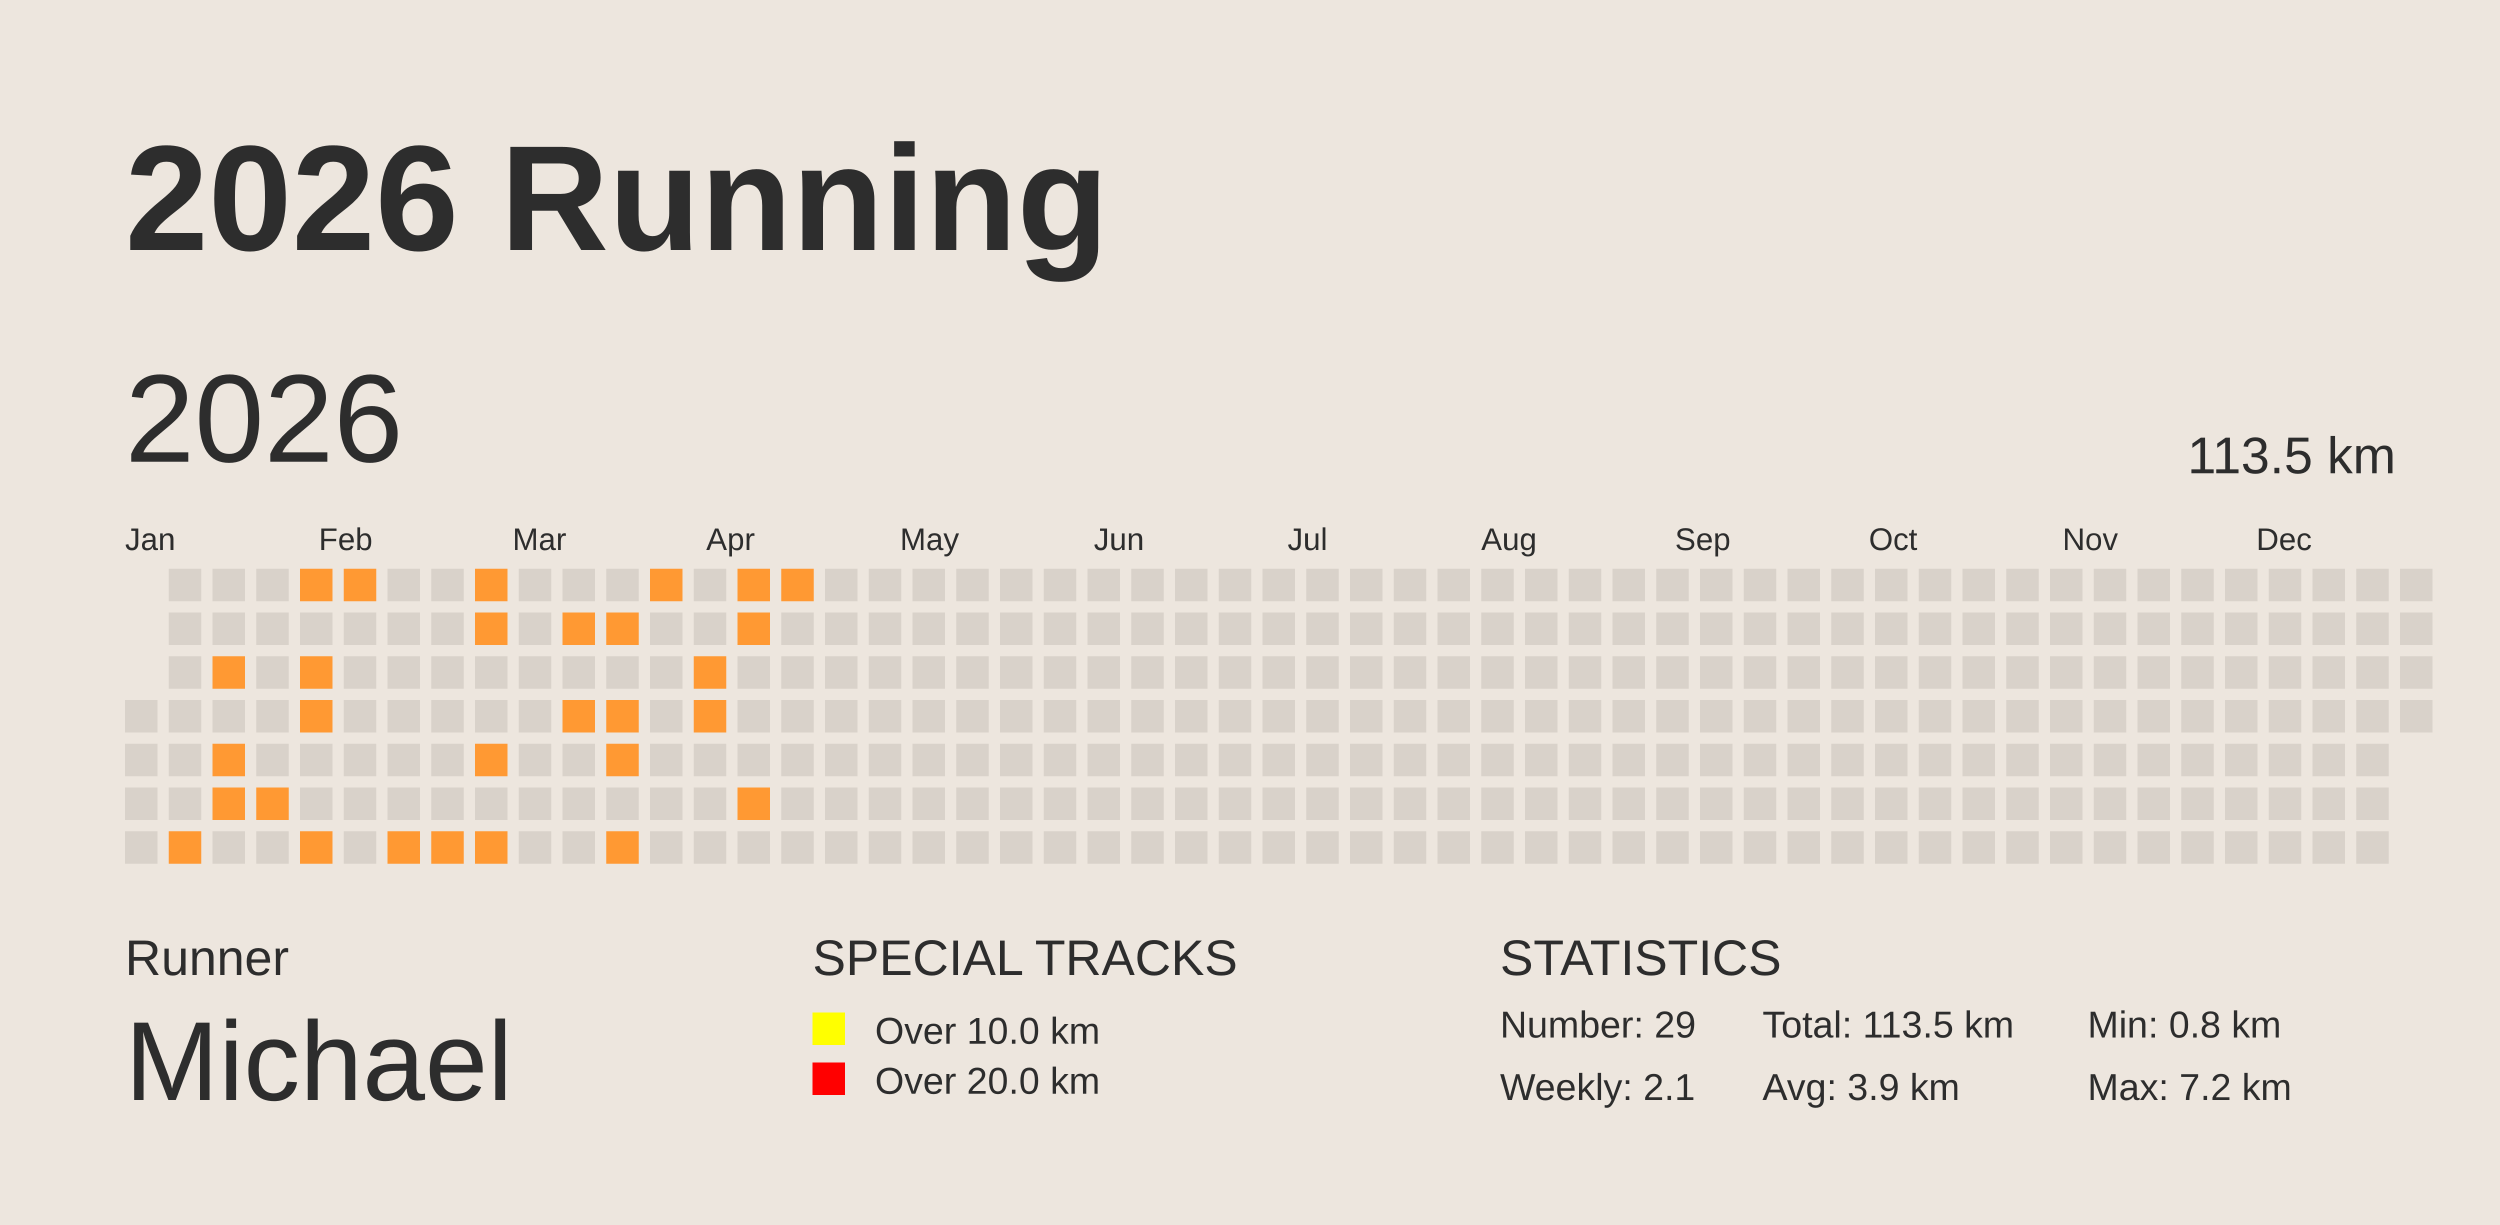
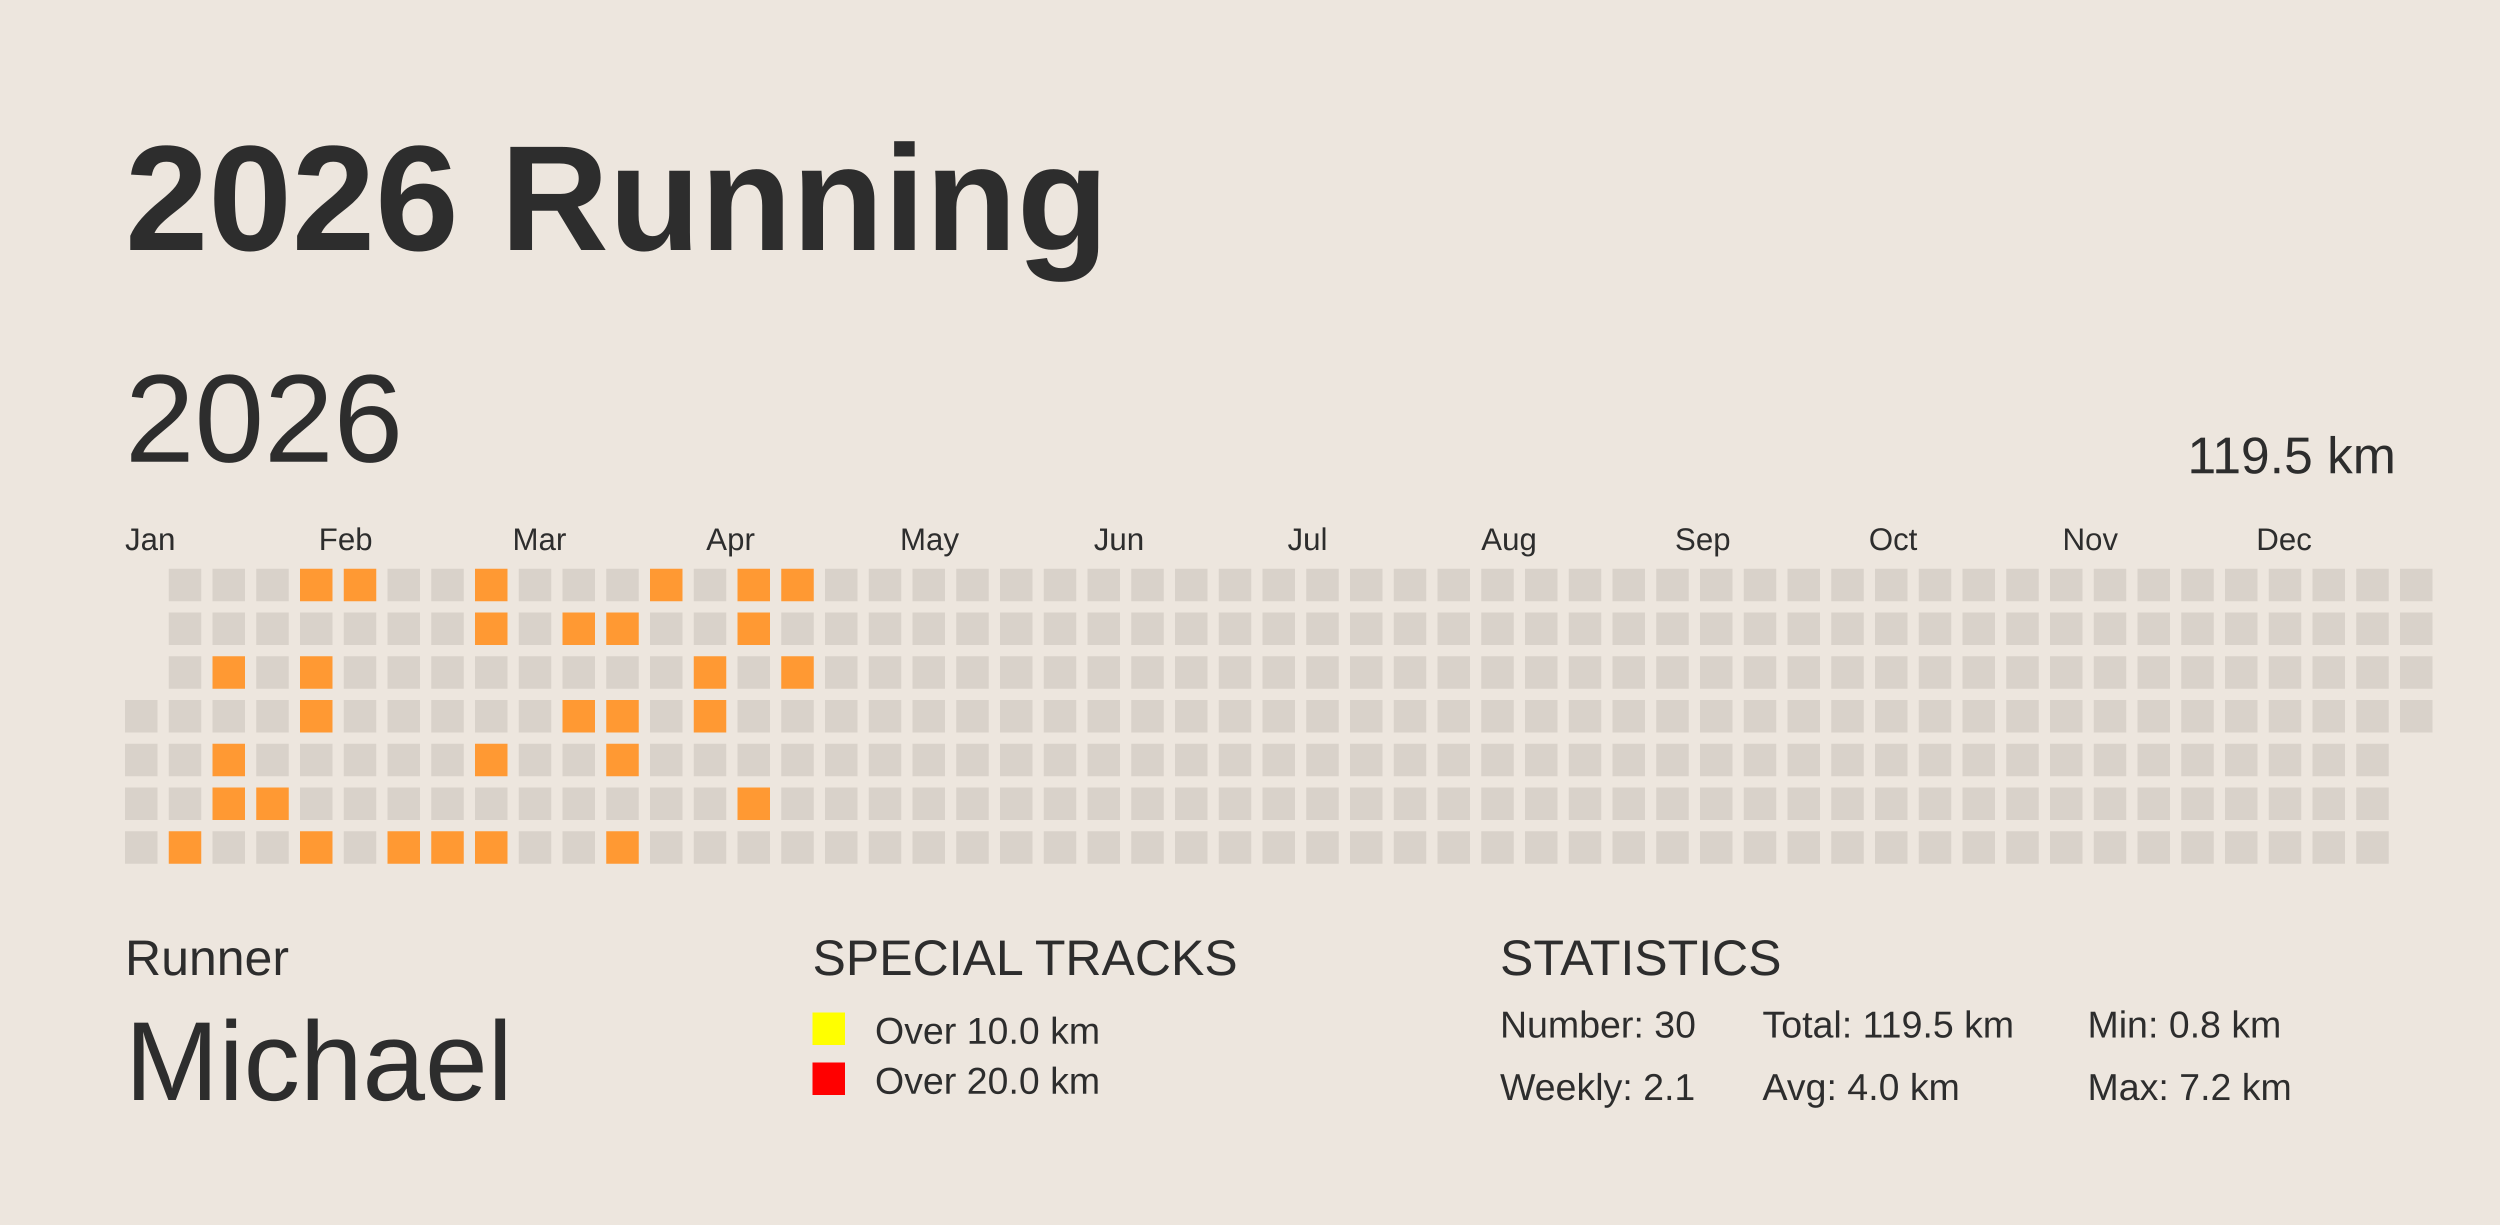
<svg xmlns="http://www.w3.org/2000/svg" baseProfile="full" height="98mm" version="1.1" viewBox="0,0,200,98" width="200mm">
  <defs />
  <rect fill="#EDE6DE" height="98" width="200" x="0" y="0" />
  <text fill="#2D2D2D" style="font-size:12px; font-family:Arial; font-weight:bold;" x="10" y="20">2026 Running</text>
  <text fill="#2D2D2D" style="font-size:4px; font-family:Arial" x="10" y="78">Runner</text>
  <text fill="#2D2D2D" style="font-size:9px; font-family:Arial" x="10" y="88">Michael</text>
  <text fill="#2D2D2D" style="font-size:4px; font-family:Arial" x="65" y="78">SPECIAL TRACKS</text>
  <rect fill="yellow" height="2.6" width="2.6" x="65" y="81" />
  <text fill="#2D2D2D" style="font-size:3px; font-family:Arial" x="70" y="83.5">Over 10.0 km</text>
  <rect fill="red" height="2.6" width="2.6" x="65" y="85" />
  <text fill="#2D2D2D" style="font-size:3px; font-family:Arial" x="70" y="87.5">Over 20.0 km</text>
  <text fill="#2D2D2D" style="font-size:4px; font-family:Arial" x="120" y="78">STATISTICS</text>
-   <text fill="#2D2D2D" style="font-size:3px; font-family:Arial" x="120" y="83">Number: 29</text>
+   <text fill="#2D2D2D" style="font-size:3px; font-family:Arial" x="120" y="83">Number: 30</text>
  <text fill="#2D2D2D" style="font-size:3px; font-family:Arial" x="120" y="88">Weekly: 2.1</text>
-   <text fill="#2D2D2D" style="font-size:3px; font-family:Arial" x="141" y="83">Total: 113.5 km</text>
-   <text fill="#2D2D2D" style="font-size:3px; font-family:Arial" x="141" y="88">Avg: 3.9 km</text>
+   <text fill="#2D2D2D" style="font-size:3px; font-family:Arial" x="141" y="83">Total: 119.5 km</text>
+   <text fill="#2D2D2D" style="font-size:3px; font-family:Arial" x="141" y="88">Avg: 4.0 km</text>
  <text fill="#2D2D2D" style="font-size:3px; font-family:Arial" x="167" y="83">Min: 0.8 km</text>
  <text fill="#2D2D2D" style="font-size:3px; font-family:Arial" x="167" y="88">Max: 7.2 km</text>
  <text dominant-baseline="hanging" fill="#2D2D2D" style="font-size:10.0px; font-family:Arial;" x="10" y="30">2026</text>
-   <text dominant-baseline="hanging" fill="#2D2D2D" style="font-size:4.125px; font-family:Arial;" x="175" y="35">113.5 km</text>
+   <text dominant-baseline="hanging" fill="#2D2D2D" style="font-size:4.125px; font-family:Arial;" x="175" y="35">119.5 km</text>
  <text fill="#2D2D2D" style="font-size:2.5px; font-family:Arial" x="10.0" y="44">Jan</text>
  <text fill="#2D2D2D" style="font-size:2.5px; font-family:Arial" x="25.5" y="44">Feb</text>
  <text fill="#2D2D2D" style="font-size:2.5px; font-family:Arial" x="41.0" y="44">Mar</text>
  <text fill="#2D2D2D" style="font-size:2.5px; font-family:Arial" x="56.5" y="44">Apr</text>
  <text fill="#2D2D2D" style="font-size:2.5px; font-family:Arial" x="72.0" y="44">May</text>
  <text fill="#2D2D2D" style="font-size:2.5px; font-family:Arial" x="87.5" y="44">Jun</text>
  <text fill="#2D2D2D" style="font-size:2.5px; font-family:Arial" x="103.0" y="44">Jul</text>
  <text fill="#2D2D2D" style="font-size:2.5px; font-family:Arial" x="118.5" y="44">Aug</text>
  <text fill="#2D2D2D" style="font-size:2.5px; font-family:Arial" x="134.0" y="44">Sep</text>
  <text fill="#2D2D2D" style="font-size:2.5px; font-family:Arial" x="149.5" y="44">Oct</text>
  <text fill="#2D2D2D" style="font-size:2.5px; font-family:Arial" x="165.0" y="44">Nov</text>
  <text fill="#2D2D2D" style="font-size:2.5px; font-family:Arial" x="180.5" y="44">Dec</text>
  <rect fill="#D9D2CA" height="2.6" width="2.6" x="10.0" y="56.0" />
  <rect fill="#D9D2CA" height="2.6" width="2.6" x="10.0" y="59.5" />
  <rect fill="#D9D2CA" height="2.6" width="2.6" x="10.0" y="63.0" />
  <rect fill="#D9D2CA" height="2.6" width="2.6" x="10.0" y="66.5" />
  <rect fill="#D9D2CA" height="2.6" width="2.6" x="13.5" y="45.5" />
  <rect fill="#D9D2CA" height="2.6" width="2.6" x="13.5" y="49.0" />
  <rect fill="#D9D2CA" height="2.6" width="2.6" x="13.5" y="52.5" />
  <rect fill="#D9D2CA" height="2.6" width="2.6" x="13.5" y="56.0" />
  <rect fill="#D9D2CA" height="2.6" width="2.6" x="13.5" y="59.5" />
  <rect fill="#D9D2CA" height="2.6" width="2.6" x="13.5" y="63.0" />
  <rect fill="#FF9933" height="2.6" width="2.6" x="13.5" y="66.5" />
  <rect fill="#D9D2CA" height="2.6" width="2.6" x="17.0" y="45.5" />
  <rect fill="#D9D2CA" height="2.6" width="2.6" x="17.0" y="49.0" />
  <rect fill="#FF9933" height="2.6" width="2.6" x="17.0" y="52.5" />
  <rect fill="#D9D2CA" height="2.6" width="2.6" x="17.0" y="56.0" />
  <rect fill="#FF9933" height="2.6" width="2.6" x="17.0" y="59.5" />
  <rect fill="#FF9933" height="2.6" width="2.6" x="17.0" y="63.0" />
  <rect fill="#D9D2CA" height="2.6" width="2.6" x="17.0" y="66.5" />
  <rect fill="#D9D2CA" height="2.6" width="2.6" x="20.5" y="45.5" />
  <rect fill="#D9D2CA" height="2.6" width="2.6" x="20.5" y="49.0" />
  <rect fill="#D9D2CA" height="2.6" width="2.6" x="20.5" y="52.5" />
  <rect fill="#D9D2CA" height="2.6" width="2.6" x="20.5" y="56.0" />
  <rect fill="#D9D2CA" height="2.6" width="2.6" x="20.5" y="59.5" />
  <rect fill="#FF9933" height="2.6" width="2.6" x="20.5" y="63.0" />
  <rect fill="#D9D2CA" height="2.6" width="2.6" x="20.5" y="66.5" />
  <rect fill="#FF9933" height="2.6" width="2.6" x="24.0" y="45.5" />
  <rect fill="#D9D2CA" height="2.6" width="2.6" x="24.0" y="49.0" />
  <rect fill="#FF9933" height="2.6" width="2.6" x="24.0" y="52.5" />
  <rect fill="#FF9933" height="2.6" width="2.6" x="24.0" y="56.0" />
  <rect fill="#D9D2CA" height="2.6" width="2.6" x="24.0" y="59.5" />
  <rect fill="#D9D2CA" height="2.6" width="2.6" x="24.0" y="63.0" />
  <rect fill="#FF9933" height="2.6" width="2.6" x="24.0" y="66.5" />
  <rect fill="#FF9933" height="2.6" width="2.6" x="27.5" y="45.5" />
  <rect fill="#D9D2CA" height="2.6" width="2.6" x="27.5" y="49.0" />
  <rect fill="#D9D2CA" height="2.6" width="2.6" x="27.5" y="52.5" />
  <rect fill="#D9D2CA" height="2.6" width="2.6" x="27.5" y="56.0" />
  <rect fill="#D9D2CA" height="2.6" width="2.6" x="27.5" y="59.5" />
  <rect fill="#D9D2CA" height="2.6" width="2.6" x="27.5" y="63.0" />
  <rect fill="#D9D2CA" height="2.6" width="2.6" x="27.5" y="66.5" />
  <rect fill="#D9D2CA" height="2.6" width="2.6" x="31.0" y="45.5" />
  <rect fill="#D9D2CA" height="2.6" width="2.6" x="31.0" y="49.0" />
  <rect fill="#D9D2CA" height="2.6" width="2.6" x="31.0" y="52.5" />
  <rect fill="#D9D2CA" height="2.6" width="2.6" x="31.0" y="56.0" />
  <rect fill="#D9D2CA" height="2.6" width="2.6" x="31.0" y="59.5" />
  <rect fill="#D9D2CA" height="2.6" width="2.6" x="31.0" y="63.0" />
  <rect fill="#FF9933" height="2.6" width="2.6" x="31.0" y="66.5" />
  <rect fill="#D9D2CA" height="2.6" width="2.6" x="34.5" y="45.5" />
  <rect fill="#D9D2CA" height="2.6" width="2.6" x="34.5" y="49.0" />
  <rect fill="#D9D2CA" height="2.6" width="2.6" x="34.5" y="52.5" />
  <rect fill="#D9D2CA" height="2.6" width="2.6" x="34.5" y="56.0" />
  <rect fill="#D9D2CA" height="2.6" width="2.6" x="34.5" y="59.5" />
  <rect fill="#D9D2CA" height="2.6" width="2.6" x="34.5" y="63.0" />
  <rect fill="#FF9933" height="2.6" width="2.6" x="34.5" y="66.5" />
  <rect fill="#FF9933" height="2.6" width="2.6" x="38.0" y="45.5" />
  <rect fill="#FF9933" height="2.6" width="2.6" x="38.0" y="49.0" />
  <rect fill="#D9D2CA" height="2.6" width="2.6" x="38.0" y="52.5" />
  <rect fill="#D9D2CA" height="2.6" width="2.6" x="38.0" y="56.0" />
  <rect fill="#FF9933" height="2.6" width="2.6" x="38.0" y="59.5" />
  <rect fill="#D9D2CA" height="2.6" width="2.6" x="38.0" y="63.0" />
  <rect fill="#FF9933" height="2.6" width="2.6" x="38.0" y="66.5" />
  <rect fill="#D9D2CA" height="2.6" width="2.6" x="41.5" y="45.5" />
  <rect fill="#D9D2CA" height="2.6" width="2.6" x="41.5" y="49.0" />
  <rect fill="#D9D2CA" height="2.6" width="2.6" x="41.5" y="52.5" />
  <rect fill="#D9D2CA" height="2.6" width="2.6" x="41.5" y="56.0" />
  <rect fill="#D9D2CA" height="2.6" width="2.6" x="41.5" y="59.5" />
  <rect fill="#D9D2CA" height="2.6" width="2.6" x="41.5" y="63.0" />
  <rect fill="#D9D2CA" height="2.6" width="2.6" x="41.5" y="66.5" />
  <rect fill="#D9D2CA" height="2.6" width="2.6" x="45.0" y="45.5" />
  <rect fill="#FF9933" height="2.6" width="2.6" x="45.0" y="49.0" />
  <rect fill="#D9D2CA" height="2.6" width="2.6" x="45.0" y="52.5" />
  <rect fill="#FF9933" height="2.6" width="2.6" x="45.0" y="56.0" />
  <rect fill="#D9D2CA" height="2.6" width="2.6" x="45.0" y="59.5" />
  <rect fill="#D9D2CA" height="2.6" width="2.6" x="45.0" y="63.0" />
  <rect fill="#D9D2CA" height="2.6" width="2.6" x="45.0" y="66.5" />
  <rect fill="#D9D2CA" height="2.6" width="2.6" x="48.5" y="45.5" />
  <rect fill="#FF9933" height="2.6" width="2.6" x="48.5" y="49.0" />
  <rect fill="#D9D2CA" height="2.6" width="2.6" x="48.5" y="52.5" />
  <rect fill="#FF9933" height="2.6" width="2.6" x="48.5" y="56.0" />
  <rect fill="#FF9933" height="2.6" width="2.6" x="48.5" y="59.5" />
  <rect fill="#D9D2CA" height="2.6" width="2.6" x="48.5" y="63.0" />
  <rect fill="#FF9933" height="2.6" width="2.6" x="48.5" y="66.5" />
  <rect fill="#FF9933" height="2.6" width="2.6" x="52.0" y="45.5" />
  <rect fill="#D9D2CA" height="2.6" width="2.6" x="52.0" y="49.0" />
  <rect fill="#D9D2CA" height="2.6" width="2.6" x="52.0" y="52.5" />
  <rect fill="#D9D2CA" height="2.6" width="2.6" x="52.0" y="56.0" />
  <rect fill="#D9D2CA" height="2.6" width="2.6" x="52.0" y="59.5" />
  <rect fill="#D9D2CA" height="2.6" width="2.6" x="52.0" y="63.0" />
  <rect fill="#D9D2CA" height="2.6" width="2.6" x="52.0" y="66.5" />
  <rect fill="#D9D2CA" height="2.6" width="2.6" x="55.5" y="45.5" />
  <rect fill="#D9D2CA" height="2.6" width="2.6" x="55.5" y="49.0" />
  <rect fill="#FF9933" height="2.6" width="2.6" x="55.5" y="52.5" />
  <rect fill="#FF9933" height="2.6" width="2.6" x="55.5" y="56.0" />
  <rect fill="#D9D2CA" height="2.6" width="2.6" x="55.5" y="59.5" />
  <rect fill="#D9D2CA" height="2.6" width="2.6" x="55.5" y="63.0" />
  <rect fill="#D9D2CA" height="2.6" width="2.6" x="55.5" y="66.5" />
  <rect fill="#FF9933" height="2.6" width="2.6" x="59.0" y="45.5" />
  <rect fill="#FF9933" height="2.6" width="2.6" x="59.0" y="49.0" />
  <rect fill="#D9D2CA" height="2.6" width="2.6" x="59.0" y="52.5" />
  <rect fill="#D9D2CA" height="2.6" width="2.6" x="59.0" y="56.0" />
  <rect fill="#D9D2CA" height="2.6" width="2.6" x="59.0" y="59.5" />
  <rect fill="#FF9933" height="2.6" width="2.6" x="59.0" y="63.0" />
  <rect fill="#D9D2CA" height="2.6" width="2.6" x="59.0" y="66.5" />
  <rect fill="#FF9933" height="2.6" width="2.6" x="62.5" y="45.5" />
  <rect fill="#D9D2CA" height="2.6" width="2.6" x="62.5" y="49.0" />
-   <rect fill="#D9D2CA" height="2.6" width="2.6" x="62.5" y="52.5" />
+   <rect fill="#FF9933" height="2.6" width="2.6" x="62.5" y="52.5" />
  <rect fill="#D9D2CA" height="2.6" width="2.6" x="62.5" y="56.0" />
  <rect fill="#D9D2CA" height="2.6" width="2.6" x="62.5" y="59.5" />
  <rect fill="#D9D2CA" height="2.6" width="2.6" x="62.5" y="63.0" />
  <rect fill="#D9D2CA" height="2.6" width="2.6" x="62.5" y="66.5" />
  <rect fill="#D9D2CA" height="2.6" width="2.6" x="66.0" y="45.5" />
  <rect fill="#D9D2CA" height="2.6" width="2.6" x="66.0" y="49.0" />
  <rect fill="#D9D2CA" height="2.6" width="2.6" x="66.0" y="52.5" />
  <rect fill="#D9D2CA" height="2.6" width="2.6" x="66.0" y="56.0" />
  <rect fill="#D9D2CA" height="2.6" width="2.6" x="66.0" y="59.5" />
  <rect fill="#D9D2CA" height="2.6" width="2.6" x="66.0" y="63.0" />
  <rect fill="#D9D2CA" height="2.6" width="2.6" x="66.0" y="66.5" />
  <rect fill="#D9D2CA" height="2.6" width="2.6" x="69.5" y="45.5" />
  <rect fill="#D9D2CA" height="2.6" width="2.6" x="69.5" y="49.0" />
  <rect fill="#D9D2CA" height="2.6" width="2.6" x="69.5" y="52.5" />
  <rect fill="#D9D2CA" height="2.6" width="2.6" x="69.5" y="56.0" />
  <rect fill="#D9D2CA" height="2.6" width="2.6" x="69.5" y="59.5" />
  <rect fill="#D9D2CA" height="2.6" width="2.6" x="69.5" y="63.0" />
  <rect fill="#D9D2CA" height="2.6" width="2.6" x="69.5" y="66.5" />
  <rect fill="#D9D2CA" height="2.6" width="2.6" x="73.0" y="45.5" />
  <rect fill="#D9D2CA" height="2.6" width="2.6" x="73.0" y="49.0" />
  <rect fill="#D9D2CA" height="2.6" width="2.6" x="73.0" y="52.5" />
  <rect fill="#D9D2CA" height="2.6" width="2.6" x="73.0" y="56.0" />
  <rect fill="#D9D2CA" height="2.6" width="2.6" x="73.0" y="59.5" />
  <rect fill="#D9D2CA" height="2.6" width="2.6" x="73.0" y="63.0" />
  <rect fill="#D9D2CA" height="2.6" width="2.6" x="73.0" y="66.5" />
  <rect fill="#D9D2CA" height="2.6" width="2.6" x="76.5" y="45.5" />
  <rect fill="#D9D2CA" height="2.6" width="2.6" x="76.5" y="49.0" />
  <rect fill="#D9D2CA" height="2.6" width="2.6" x="76.5" y="52.5" />
  <rect fill="#D9D2CA" height="2.6" width="2.6" x="76.5" y="56.0" />
  <rect fill="#D9D2CA" height="2.6" width="2.6" x="76.5" y="59.5" />
  <rect fill="#D9D2CA" height="2.6" width="2.6" x="76.5" y="63.0" />
  <rect fill="#D9D2CA" height="2.6" width="2.6" x="76.5" y="66.5" />
  <rect fill="#D9D2CA" height="2.6" width="2.6" x="80.0" y="45.5" />
  <rect fill="#D9D2CA" height="2.6" width="2.6" x="80.0" y="49.0" />
  <rect fill="#D9D2CA" height="2.6" width="2.6" x="80.0" y="52.5" />
  <rect fill="#D9D2CA" height="2.6" width="2.6" x="80.0" y="56.0" />
  <rect fill="#D9D2CA" height="2.6" width="2.6" x="80.0" y="59.5" />
  <rect fill="#D9D2CA" height="2.6" width="2.6" x="80.0" y="63.0" />
  <rect fill="#D9D2CA" height="2.6" width="2.6" x="80.0" y="66.5" />
  <rect fill="#D9D2CA" height="2.6" width="2.6" x="83.5" y="45.5" />
  <rect fill="#D9D2CA" height="2.6" width="2.6" x="83.5" y="49.0" />
  <rect fill="#D9D2CA" height="2.6" width="2.6" x="83.5" y="52.5" />
  <rect fill="#D9D2CA" height="2.6" width="2.6" x="83.5" y="56.0" />
  <rect fill="#D9D2CA" height="2.6" width="2.6" x="83.5" y="59.5" />
  <rect fill="#D9D2CA" height="2.6" width="2.6" x="83.5" y="63.0" />
  <rect fill="#D9D2CA" height="2.6" width="2.6" x="83.5" y="66.5" />
  <rect fill="#D9D2CA" height="2.6" width="2.6" x="87.0" y="45.5" />
  <rect fill="#D9D2CA" height="2.6" width="2.6" x="87.0" y="49.0" />
  <rect fill="#D9D2CA" height="2.6" width="2.6" x="87.0" y="52.5" />
  <rect fill="#D9D2CA" height="2.6" width="2.6" x="87.0" y="56.0" />
  <rect fill="#D9D2CA" height="2.6" width="2.6" x="87.0" y="59.5" />
  <rect fill="#D9D2CA" height="2.6" width="2.6" x="87.0" y="63.0" />
  <rect fill="#D9D2CA" height="2.6" width="2.6" x="87.0" y="66.5" />
  <rect fill="#D9D2CA" height="2.6" width="2.6" x="90.5" y="45.5" />
  <rect fill="#D9D2CA" height="2.6" width="2.6" x="90.5" y="49.0" />
  <rect fill="#D9D2CA" height="2.6" width="2.6" x="90.5" y="52.5" />
  <rect fill="#D9D2CA" height="2.6" width="2.6" x="90.5" y="56.0" />
  <rect fill="#D9D2CA" height="2.6" width="2.6" x="90.5" y="59.5" />
  <rect fill="#D9D2CA" height="2.6" width="2.6" x="90.5" y="63.0" />
  <rect fill="#D9D2CA" height="2.6" width="2.6" x="90.5" y="66.5" />
  <rect fill="#D9D2CA" height="2.6" width="2.6" x="94.0" y="45.5" />
  <rect fill="#D9D2CA" height="2.6" width="2.6" x="94.0" y="49.0" />
  <rect fill="#D9D2CA" height="2.6" width="2.6" x="94.0" y="52.5" />
  <rect fill="#D9D2CA" height="2.6" width="2.6" x="94.0" y="56.0" />
  <rect fill="#D9D2CA" height="2.6" width="2.6" x="94.0" y="59.5" />
  <rect fill="#D9D2CA" height="2.6" width="2.6" x="94.0" y="63.0" />
  <rect fill="#D9D2CA" height="2.6" width="2.6" x="94.0" y="66.5" />
  <rect fill="#D9D2CA" height="2.6" width="2.6" x="97.5" y="45.5" />
  <rect fill="#D9D2CA" height="2.6" width="2.6" x="97.5" y="49.0" />
  <rect fill="#D9D2CA" height="2.6" width="2.6" x="97.5" y="52.5" />
  <rect fill="#D9D2CA" height="2.6" width="2.6" x="97.5" y="56.0" />
  <rect fill="#D9D2CA" height="2.6" width="2.6" x="97.5" y="59.5" />
  <rect fill="#D9D2CA" height="2.6" width="2.6" x="97.5" y="63.0" />
  <rect fill="#D9D2CA" height="2.6" width="2.6" x="97.5" y="66.5" />
  <rect fill="#D9D2CA" height="2.6" width="2.6" x="101.0" y="45.5" />
  <rect fill="#D9D2CA" height="2.6" width="2.6" x="101.0" y="49.0" />
  <rect fill="#D9D2CA" height="2.6" width="2.6" x="101.0" y="52.5" />
  <rect fill="#D9D2CA" height="2.6" width="2.6" x="101.0" y="56.0" />
  <rect fill="#D9D2CA" height="2.6" width="2.6" x="101.0" y="59.5" />
  <rect fill="#D9D2CA" height="2.6" width="2.6" x="101.0" y="63.0" />
  <rect fill="#D9D2CA" height="2.6" width="2.6" x="101.0" y="66.5" />
  <rect fill="#D9D2CA" height="2.6" width="2.6" x="104.5" y="45.5" />
  <rect fill="#D9D2CA" height="2.6" width="2.6" x="104.5" y="49.0" />
  <rect fill="#D9D2CA" height="2.6" width="2.6" x="104.5" y="52.5" />
  <rect fill="#D9D2CA" height="2.6" width="2.6" x="104.5" y="56.0" />
  <rect fill="#D9D2CA" height="2.6" width="2.6" x="104.5" y="59.5" />
  <rect fill="#D9D2CA" height="2.6" width="2.6" x="104.5" y="63.0" />
  <rect fill="#D9D2CA" height="2.6" width="2.6" x="104.5" y="66.5" />
  <rect fill="#D9D2CA" height="2.6" width="2.6" x="108.0" y="45.5" />
  <rect fill="#D9D2CA" height="2.6" width="2.6" x="108.0" y="49.0" />
  <rect fill="#D9D2CA" height="2.6" width="2.6" x="108.0" y="52.5" />
  <rect fill="#D9D2CA" height="2.6" width="2.6" x="108.0" y="56.0" />
  <rect fill="#D9D2CA" height="2.6" width="2.6" x="108.0" y="59.5" />
  <rect fill="#D9D2CA" height="2.6" width="2.6" x="108.0" y="63.0" />
  <rect fill="#D9D2CA" height="2.6" width="2.6" x="108.0" y="66.5" />
  <rect fill="#D9D2CA" height="2.6" width="2.6" x="111.5" y="45.5" />
  <rect fill="#D9D2CA" height="2.6" width="2.6" x="111.5" y="49.0" />
  <rect fill="#D9D2CA" height="2.6" width="2.6" x="111.5" y="52.5" />
  <rect fill="#D9D2CA" height="2.6" width="2.6" x="111.5" y="56.0" />
  <rect fill="#D9D2CA" height="2.6" width="2.6" x="111.5" y="59.5" />
  <rect fill="#D9D2CA" height="2.6" width="2.6" x="111.5" y="63.0" />
  <rect fill="#D9D2CA" height="2.6" width="2.6" x="111.5" y="66.5" />
  <rect fill="#D9D2CA" height="2.6" width="2.6" x="115.0" y="45.5" />
  <rect fill="#D9D2CA" height="2.6" width="2.6" x="115.0" y="49.0" />
  <rect fill="#D9D2CA" height="2.6" width="2.6" x="115.0" y="52.5" />
  <rect fill="#D9D2CA" height="2.6" width="2.6" x="115.0" y="56.0" />
  <rect fill="#D9D2CA" height="2.6" width="2.6" x="115.0" y="59.5" />
  <rect fill="#D9D2CA" height="2.6" width="2.6" x="115.0" y="63.0" />
  <rect fill="#D9D2CA" height="2.6" width="2.6" x="115.0" y="66.5" />
  <rect fill="#D9D2CA" height="2.6" width="2.6" x="118.5" y="45.5" />
  <rect fill="#D9D2CA" height="2.6" width="2.6" x="118.5" y="49.0" />
  <rect fill="#D9D2CA" height="2.6" width="2.6" x="118.5" y="52.5" />
  <rect fill="#D9D2CA" height="2.6" width="2.6" x="118.5" y="56.0" />
  <rect fill="#D9D2CA" height="2.6" width="2.6" x="118.5" y="59.5" />
  <rect fill="#D9D2CA" height="2.6" width="2.6" x="118.5" y="63.0" />
  <rect fill="#D9D2CA" height="2.6" width="2.6" x="118.5" y="66.5" />
  <rect fill="#D9D2CA" height="2.6" width="2.6" x="122.0" y="45.5" />
  <rect fill="#D9D2CA" height="2.6" width="2.6" x="122.0" y="49.0" />
  <rect fill="#D9D2CA" height="2.6" width="2.6" x="122.0" y="52.5" />
  <rect fill="#D9D2CA" height="2.6" width="2.6" x="122.0" y="56.0" />
  <rect fill="#D9D2CA" height="2.6" width="2.6" x="122.0" y="59.5" />
  <rect fill="#D9D2CA" height="2.6" width="2.6" x="122.0" y="63.0" />
  <rect fill="#D9D2CA" height="2.6" width="2.6" x="122.0" y="66.5" />
  <rect fill="#D9D2CA" height="2.6" width="2.6" x="125.5" y="45.5" />
  <rect fill="#D9D2CA" height="2.6" width="2.6" x="125.5" y="49.0" />
  <rect fill="#D9D2CA" height="2.6" width="2.6" x="125.5" y="52.5" />
  <rect fill="#D9D2CA" height="2.6" width="2.6" x="125.5" y="56.0" />
  <rect fill="#D9D2CA" height="2.6" width="2.6" x="125.5" y="59.5" />
  <rect fill="#D9D2CA" height="2.6" width="2.6" x="125.5" y="63.0" />
  <rect fill="#D9D2CA" height="2.6" width="2.6" x="125.5" y="66.5" />
  <rect fill="#D9D2CA" height="2.6" width="2.6" x="129.0" y="45.5" />
  <rect fill="#D9D2CA" height="2.6" width="2.6" x="129.0" y="49.0" />
  <rect fill="#D9D2CA" height="2.6" width="2.6" x="129.0" y="52.5" />
  <rect fill="#D9D2CA" height="2.6" width="2.6" x="129.0" y="56.0" />
  <rect fill="#D9D2CA" height="2.6" width="2.6" x="129.0" y="59.5" />
  <rect fill="#D9D2CA" height="2.6" width="2.6" x="129.0" y="63.0" />
  <rect fill="#D9D2CA" height="2.6" width="2.6" x="129.0" y="66.5" />
  <rect fill="#D9D2CA" height="2.6" width="2.6" x="132.5" y="45.5" />
  <rect fill="#D9D2CA" height="2.6" width="2.6" x="132.5" y="49.0" />
  <rect fill="#D9D2CA" height="2.6" width="2.6" x="132.5" y="52.5" />
  <rect fill="#D9D2CA" height="2.6" width="2.6" x="132.5" y="56.0" />
  <rect fill="#D9D2CA" height="2.6" width="2.6" x="132.5" y="59.5" />
  <rect fill="#D9D2CA" height="2.6" width="2.6" x="132.5" y="63.0" />
  <rect fill="#D9D2CA" height="2.6" width="2.6" x="132.5" y="66.5" />
  <rect fill="#D9D2CA" height="2.6" width="2.6" x="136.0" y="45.5" />
  <rect fill="#D9D2CA" height="2.6" width="2.6" x="136.0" y="49.0" />
  <rect fill="#D9D2CA" height="2.6" width="2.6" x="136.0" y="52.5" />
  <rect fill="#D9D2CA" height="2.6" width="2.6" x="136.0" y="56.0" />
  <rect fill="#D9D2CA" height="2.6" width="2.6" x="136.0" y="59.5" />
  <rect fill="#D9D2CA" height="2.6" width="2.6" x="136.0" y="63.0" />
  <rect fill="#D9D2CA" height="2.6" width="2.6" x="136.0" y="66.5" />
  <rect fill="#D9D2CA" height="2.6" width="2.6" x="139.5" y="45.5" />
  <rect fill="#D9D2CA" height="2.6" width="2.6" x="139.5" y="49.0" />
  <rect fill="#D9D2CA" height="2.6" width="2.6" x="139.5" y="52.5" />
  <rect fill="#D9D2CA" height="2.6" width="2.6" x="139.5" y="56.0" />
  <rect fill="#D9D2CA" height="2.6" width="2.6" x="139.5" y="59.5" />
  <rect fill="#D9D2CA" height="2.6" width="2.6" x="139.5" y="63.0" />
  <rect fill="#D9D2CA" height="2.6" width="2.6" x="139.5" y="66.5" />
  <rect fill="#D9D2CA" height="2.6" width="2.6" x="143.0" y="45.5" />
  <rect fill="#D9D2CA" height="2.6" width="2.6" x="143.0" y="49.0" />
  <rect fill="#D9D2CA" height="2.6" width="2.6" x="143.0" y="52.5" />
  <rect fill="#D9D2CA" height="2.6" width="2.6" x="143.0" y="56.0" />
  <rect fill="#D9D2CA" height="2.6" width="2.6" x="143.0" y="59.5" />
  <rect fill="#D9D2CA" height="2.6" width="2.6" x="143.0" y="63.0" />
  <rect fill="#D9D2CA" height="2.6" width="2.6" x="143.0" y="66.5" />
  <rect fill="#D9D2CA" height="2.6" width="2.6" x="146.5" y="45.5" />
  <rect fill="#D9D2CA" height="2.6" width="2.6" x="146.5" y="49.0" />
  <rect fill="#D9D2CA" height="2.6" width="2.6" x="146.5" y="52.5" />
  <rect fill="#D9D2CA" height="2.6" width="2.6" x="146.5" y="56.0" />
  <rect fill="#D9D2CA" height="2.6" width="2.6" x="146.5" y="59.5" />
  <rect fill="#D9D2CA" height="2.6" width="2.6" x="146.5" y="63.0" />
  <rect fill="#D9D2CA" height="2.6" width="2.6" x="146.5" y="66.5" />
  <rect fill="#D9D2CA" height="2.6" width="2.6" x="150.0" y="45.5" />
  <rect fill="#D9D2CA" height="2.6" width="2.6" x="150.0" y="49.0" />
  <rect fill="#D9D2CA" height="2.6" width="2.6" x="150.0" y="52.5" />
  <rect fill="#D9D2CA" height="2.6" width="2.6" x="150.0" y="56.0" />
  <rect fill="#D9D2CA" height="2.6" width="2.6" x="150.0" y="59.5" />
  <rect fill="#D9D2CA" height="2.6" width="2.6" x="150.0" y="63.0" />
  <rect fill="#D9D2CA" height="2.6" width="2.6" x="150.0" y="66.5" />
  <rect fill="#D9D2CA" height="2.6" width="2.6" x="153.5" y="45.5" />
  <rect fill="#D9D2CA" height="2.6" width="2.6" x="153.5" y="49.0" />
  <rect fill="#D9D2CA" height="2.6" width="2.6" x="153.5" y="52.5" />
  <rect fill="#D9D2CA" height="2.6" width="2.6" x="153.5" y="56.0" />
  <rect fill="#D9D2CA" height="2.6" width="2.6" x="153.5" y="59.5" />
  <rect fill="#D9D2CA" height="2.6" width="2.6" x="153.5" y="63.0" />
  <rect fill="#D9D2CA" height="2.6" width="2.6" x="153.5" y="66.5" />
  <rect fill="#D9D2CA" height="2.6" width="2.6" x="157.0" y="45.5" />
  <rect fill="#D9D2CA" height="2.6" width="2.6" x="157.0" y="49.0" />
  <rect fill="#D9D2CA" height="2.6" width="2.6" x="157.0" y="52.5" />
  <rect fill="#D9D2CA" height="2.6" width="2.6" x="157.0" y="56.0" />
  <rect fill="#D9D2CA" height="2.6" width="2.6" x="157.0" y="59.5" />
  <rect fill="#D9D2CA" height="2.6" width="2.6" x="157.0" y="63.0" />
  <rect fill="#D9D2CA" height="2.6" width="2.6" x="157.0" y="66.5" />
  <rect fill="#D9D2CA" height="2.6" width="2.6" x="160.5" y="45.5" />
  <rect fill="#D9D2CA" height="2.6" width="2.6" x="160.5" y="49.0" />
  <rect fill="#D9D2CA" height="2.6" width="2.6" x="160.5" y="52.5" />
  <rect fill="#D9D2CA" height="2.6" width="2.6" x="160.5" y="56.0" />
  <rect fill="#D9D2CA" height="2.6" width="2.6" x="160.5" y="59.5" />
  <rect fill="#D9D2CA" height="2.6" width="2.6" x="160.5" y="63.0" />
  <rect fill="#D9D2CA" height="2.6" width="2.6" x="160.5" y="66.5" />
  <rect fill="#D9D2CA" height="2.6" width="2.6" x="164.0" y="45.5" />
  <rect fill="#D9D2CA" height="2.6" width="2.6" x="164.0" y="49.0" />
  <rect fill="#D9D2CA" height="2.6" width="2.6" x="164.0" y="52.5" />
  <rect fill="#D9D2CA" height="2.6" width="2.6" x="164.0" y="56.0" />
  <rect fill="#D9D2CA" height="2.6" width="2.6" x="164.0" y="59.5" />
  <rect fill="#D9D2CA" height="2.6" width="2.6" x="164.0" y="63.0" />
  <rect fill="#D9D2CA" height="2.6" width="2.6" x="164.0" y="66.5" />
  <rect fill="#D9D2CA" height="2.6" width="2.6" x="167.5" y="45.5" />
  <rect fill="#D9D2CA" height="2.6" width="2.6" x="167.5" y="49.0" />
  <rect fill="#D9D2CA" height="2.6" width="2.6" x="167.5" y="52.5" />
  <rect fill="#D9D2CA" height="2.6" width="2.6" x="167.5" y="56.0" />
  <rect fill="#D9D2CA" height="2.6" width="2.6" x="167.5" y="59.5" />
  <rect fill="#D9D2CA" height="2.6" width="2.6" x="167.5" y="63.0" />
  <rect fill="#D9D2CA" height="2.6" width="2.6" x="167.5" y="66.5" />
  <rect fill="#D9D2CA" height="2.6" width="2.6" x="171.0" y="45.5" />
  <rect fill="#D9D2CA" height="2.6" width="2.6" x="171.0" y="49.0" />
  <rect fill="#D9D2CA" height="2.6" width="2.6" x="171.0" y="52.5" />
  <rect fill="#D9D2CA" height="2.6" width="2.6" x="171.0" y="56.0" />
  <rect fill="#D9D2CA" height="2.6" width="2.6" x="171.0" y="59.5" />
  <rect fill="#D9D2CA" height="2.6" width="2.6" x="171.0" y="63.0" />
  <rect fill="#D9D2CA" height="2.6" width="2.6" x="171.0" y="66.5" />
  <rect fill="#D9D2CA" height="2.6" width="2.6" x="174.5" y="45.5" />
  <rect fill="#D9D2CA" height="2.6" width="2.6" x="174.5" y="49.0" />
  <rect fill="#D9D2CA" height="2.6" width="2.6" x="174.5" y="52.5" />
  <rect fill="#D9D2CA" height="2.6" width="2.6" x="174.5" y="56.0" />
  <rect fill="#D9D2CA" height="2.6" width="2.6" x="174.5" y="59.5" />
  <rect fill="#D9D2CA" height="2.6" width="2.6" x="174.5" y="63.0" />
  <rect fill="#D9D2CA" height="2.6" width="2.6" x="174.5" y="66.5" />
  <rect fill="#D9D2CA" height="2.6" width="2.6" x="178.0" y="45.5" />
  <rect fill="#D9D2CA" height="2.6" width="2.6" x="178.0" y="49.0" />
  <rect fill="#D9D2CA" height="2.6" width="2.6" x="178.0" y="52.5" />
  <rect fill="#D9D2CA" height="2.6" width="2.6" x="178.0" y="56.0" />
  <rect fill="#D9D2CA" height="2.6" width="2.6" x="178.0" y="59.5" />
  <rect fill="#D9D2CA" height="2.6" width="2.6" x="178.0" y="63.0" />
  <rect fill="#D9D2CA" height="2.6" width="2.6" x="178.0" y="66.5" />
  <rect fill="#D9D2CA" height="2.6" width="2.6" x="181.5" y="45.5" />
  <rect fill="#D9D2CA" height="2.6" width="2.6" x="181.5" y="49.0" />
  <rect fill="#D9D2CA" height="2.6" width="2.6" x="181.5" y="52.5" />
  <rect fill="#D9D2CA" height="2.6" width="2.6" x="181.5" y="56.0" />
  <rect fill="#D9D2CA" height="2.6" width="2.6" x="181.5" y="59.5" />
  <rect fill="#D9D2CA" height="2.6" width="2.6" x="181.5" y="63.0" />
  <rect fill="#D9D2CA" height="2.6" width="2.6" x="181.5" y="66.5" />
  <rect fill="#D9D2CA" height="2.6" width="2.6" x="185.0" y="45.5" />
  <rect fill="#D9D2CA" height="2.6" width="2.6" x="185.0" y="49.0" />
  <rect fill="#D9D2CA" height="2.6" width="2.6" x="185.0" y="52.5" />
  <rect fill="#D9D2CA" height="2.6" width="2.6" x="185.0" y="56.0" />
  <rect fill="#D9D2CA" height="2.6" width="2.6" x="185.0" y="59.5" />
  <rect fill="#D9D2CA" height="2.6" width="2.6" x="185.0" y="63.0" />
  <rect fill="#D9D2CA" height="2.6" width="2.6" x="185.0" y="66.5" />
  <rect fill="#D9D2CA" height="2.6" width="2.6" x="188.5" y="45.5" />
  <rect fill="#D9D2CA" height="2.6" width="2.6" x="188.5" y="49.0" />
  <rect fill="#D9D2CA" height="2.6" width="2.6" x="188.5" y="52.5" />
  <rect fill="#D9D2CA" height="2.6" width="2.6" x="188.5" y="56.0" />
  <rect fill="#D9D2CA" height="2.6" width="2.6" x="188.5" y="59.5" />
  <rect fill="#D9D2CA" height="2.6" width="2.6" x="188.5" y="63.0" />
  <rect fill="#D9D2CA" height="2.6" width="2.6" x="188.5" y="66.5" />
  <rect fill="#D9D2CA" height="2.6" width="2.6" x="192.0" y="45.5" />
  <rect fill="#D9D2CA" height="2.6" width="2.6" x="192.0" y="49.0" />
  <rect fill="#D9D2CA" height="2.6" width="2.6" x="192.0" y="52.5" />
  <rect fill="#D9D2CA" height="2.6" width="2.6" x="192.0" y="56.0" />
</svg>
